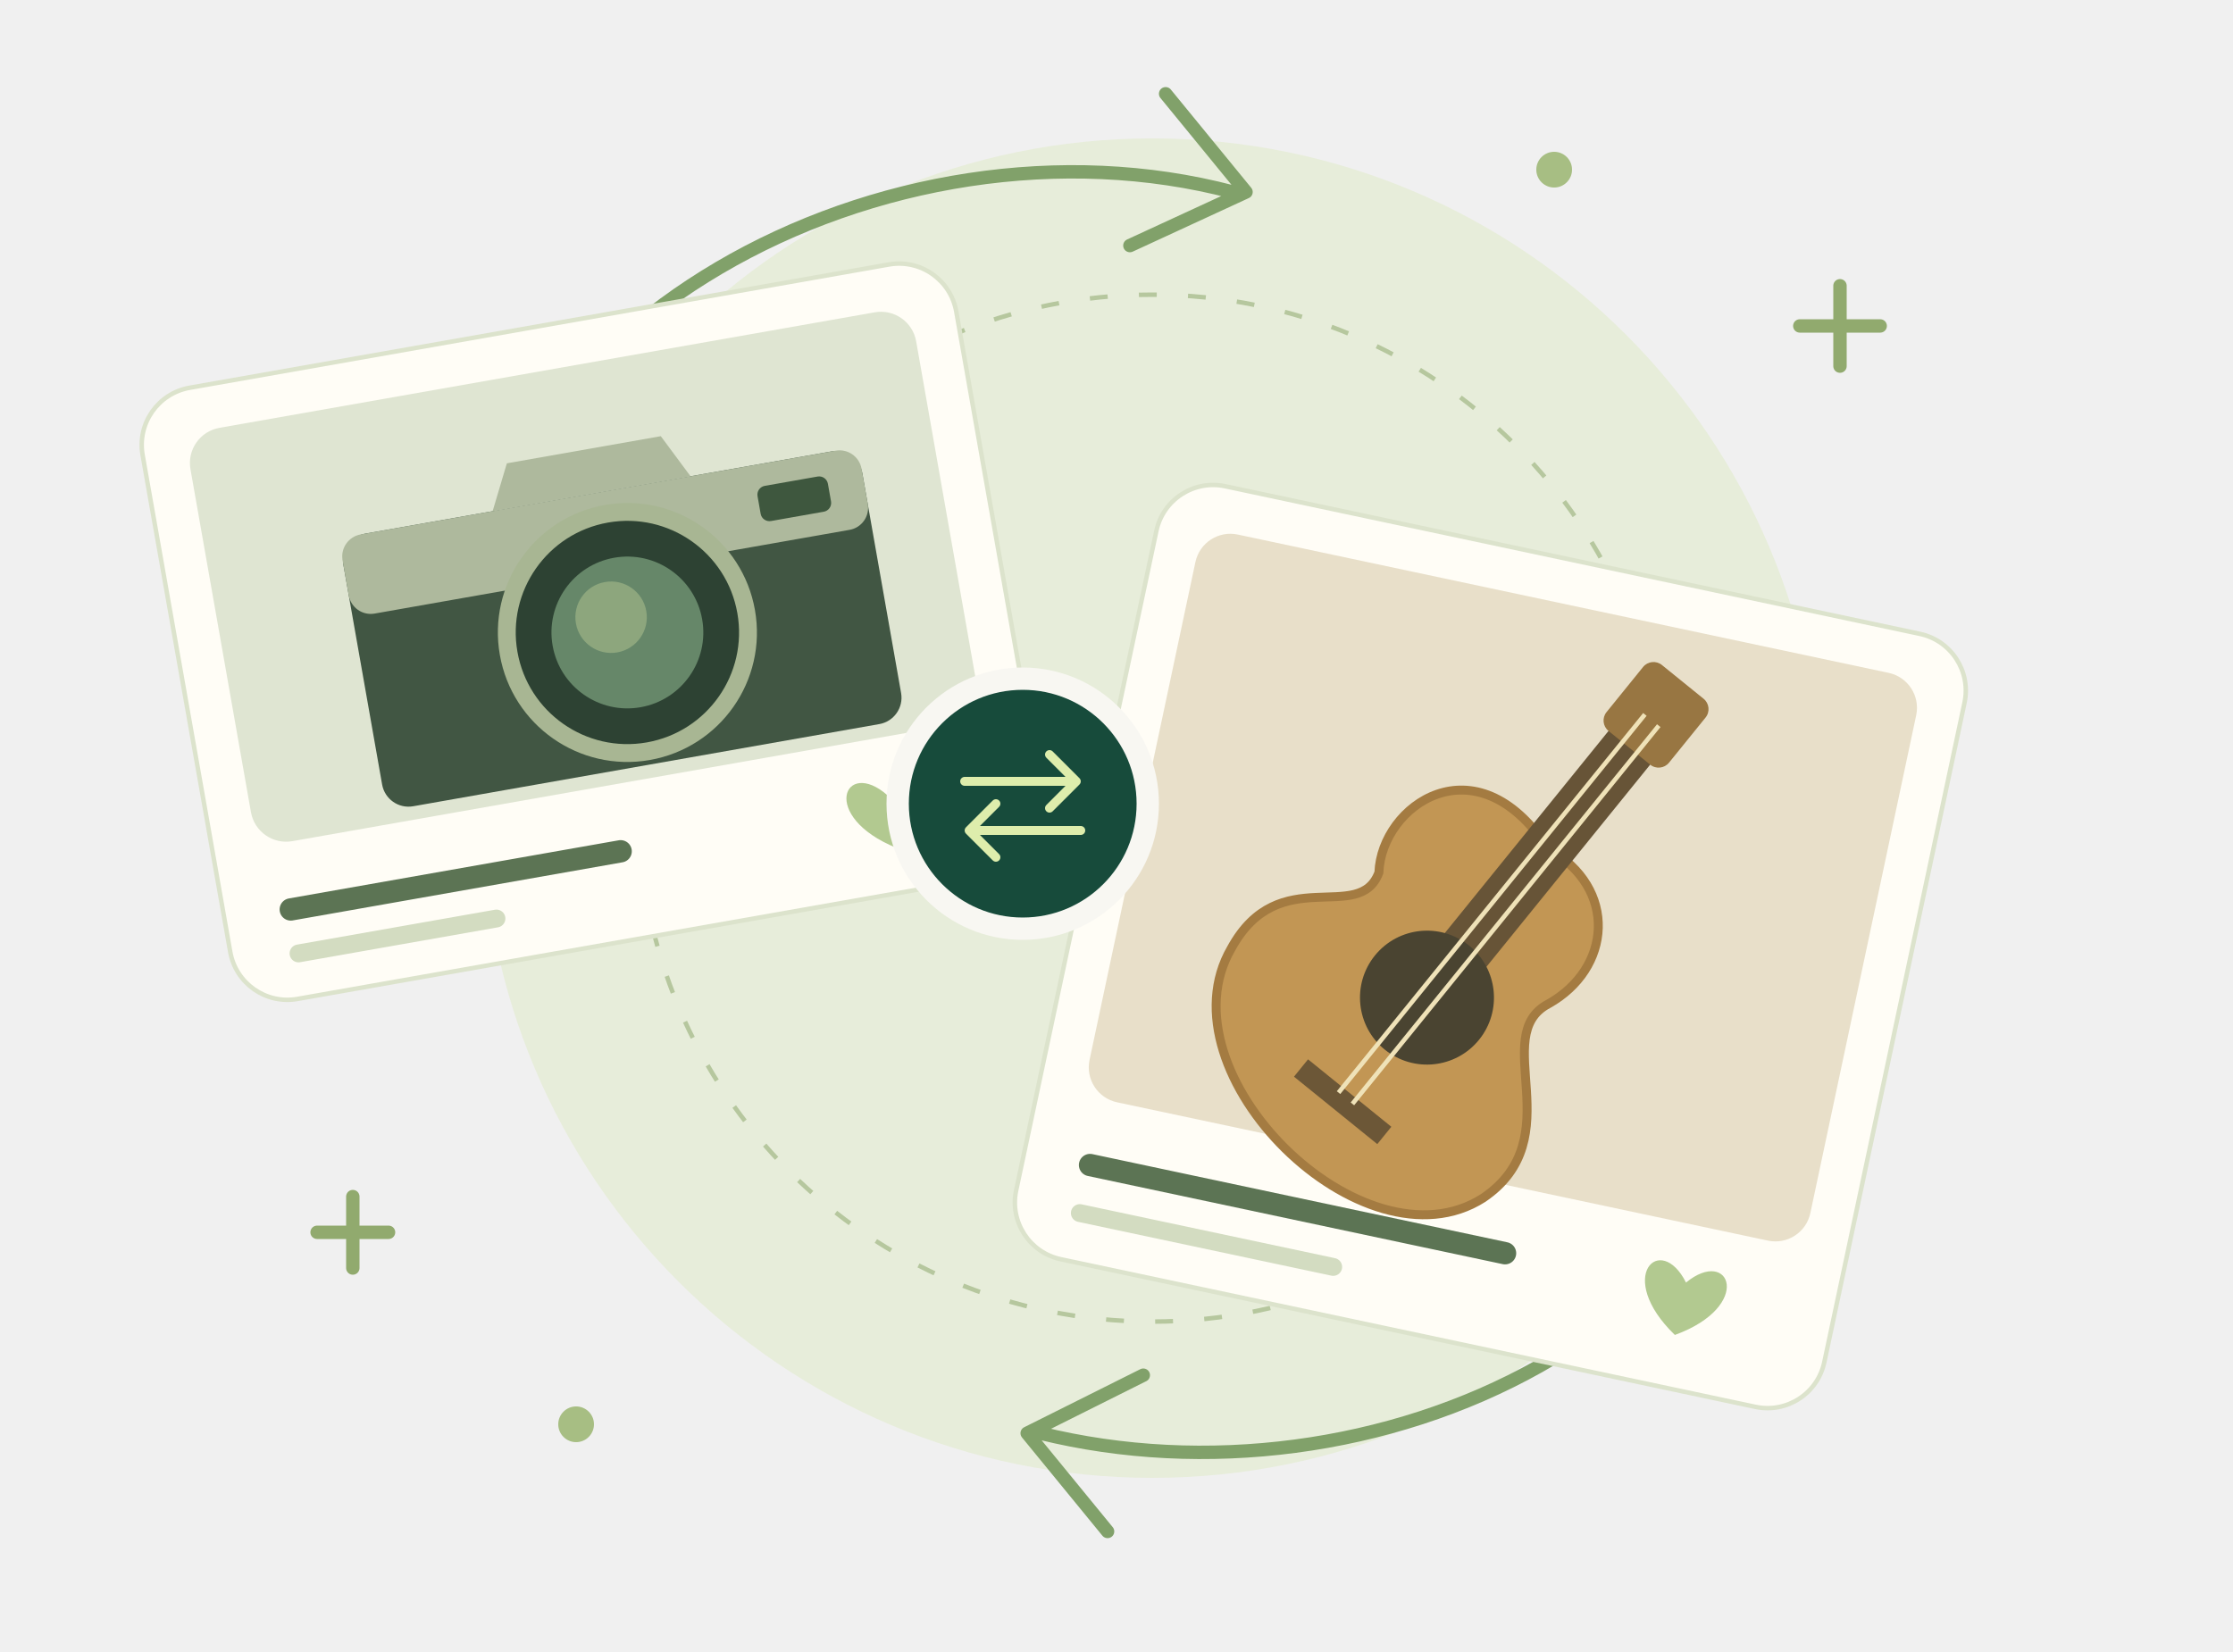
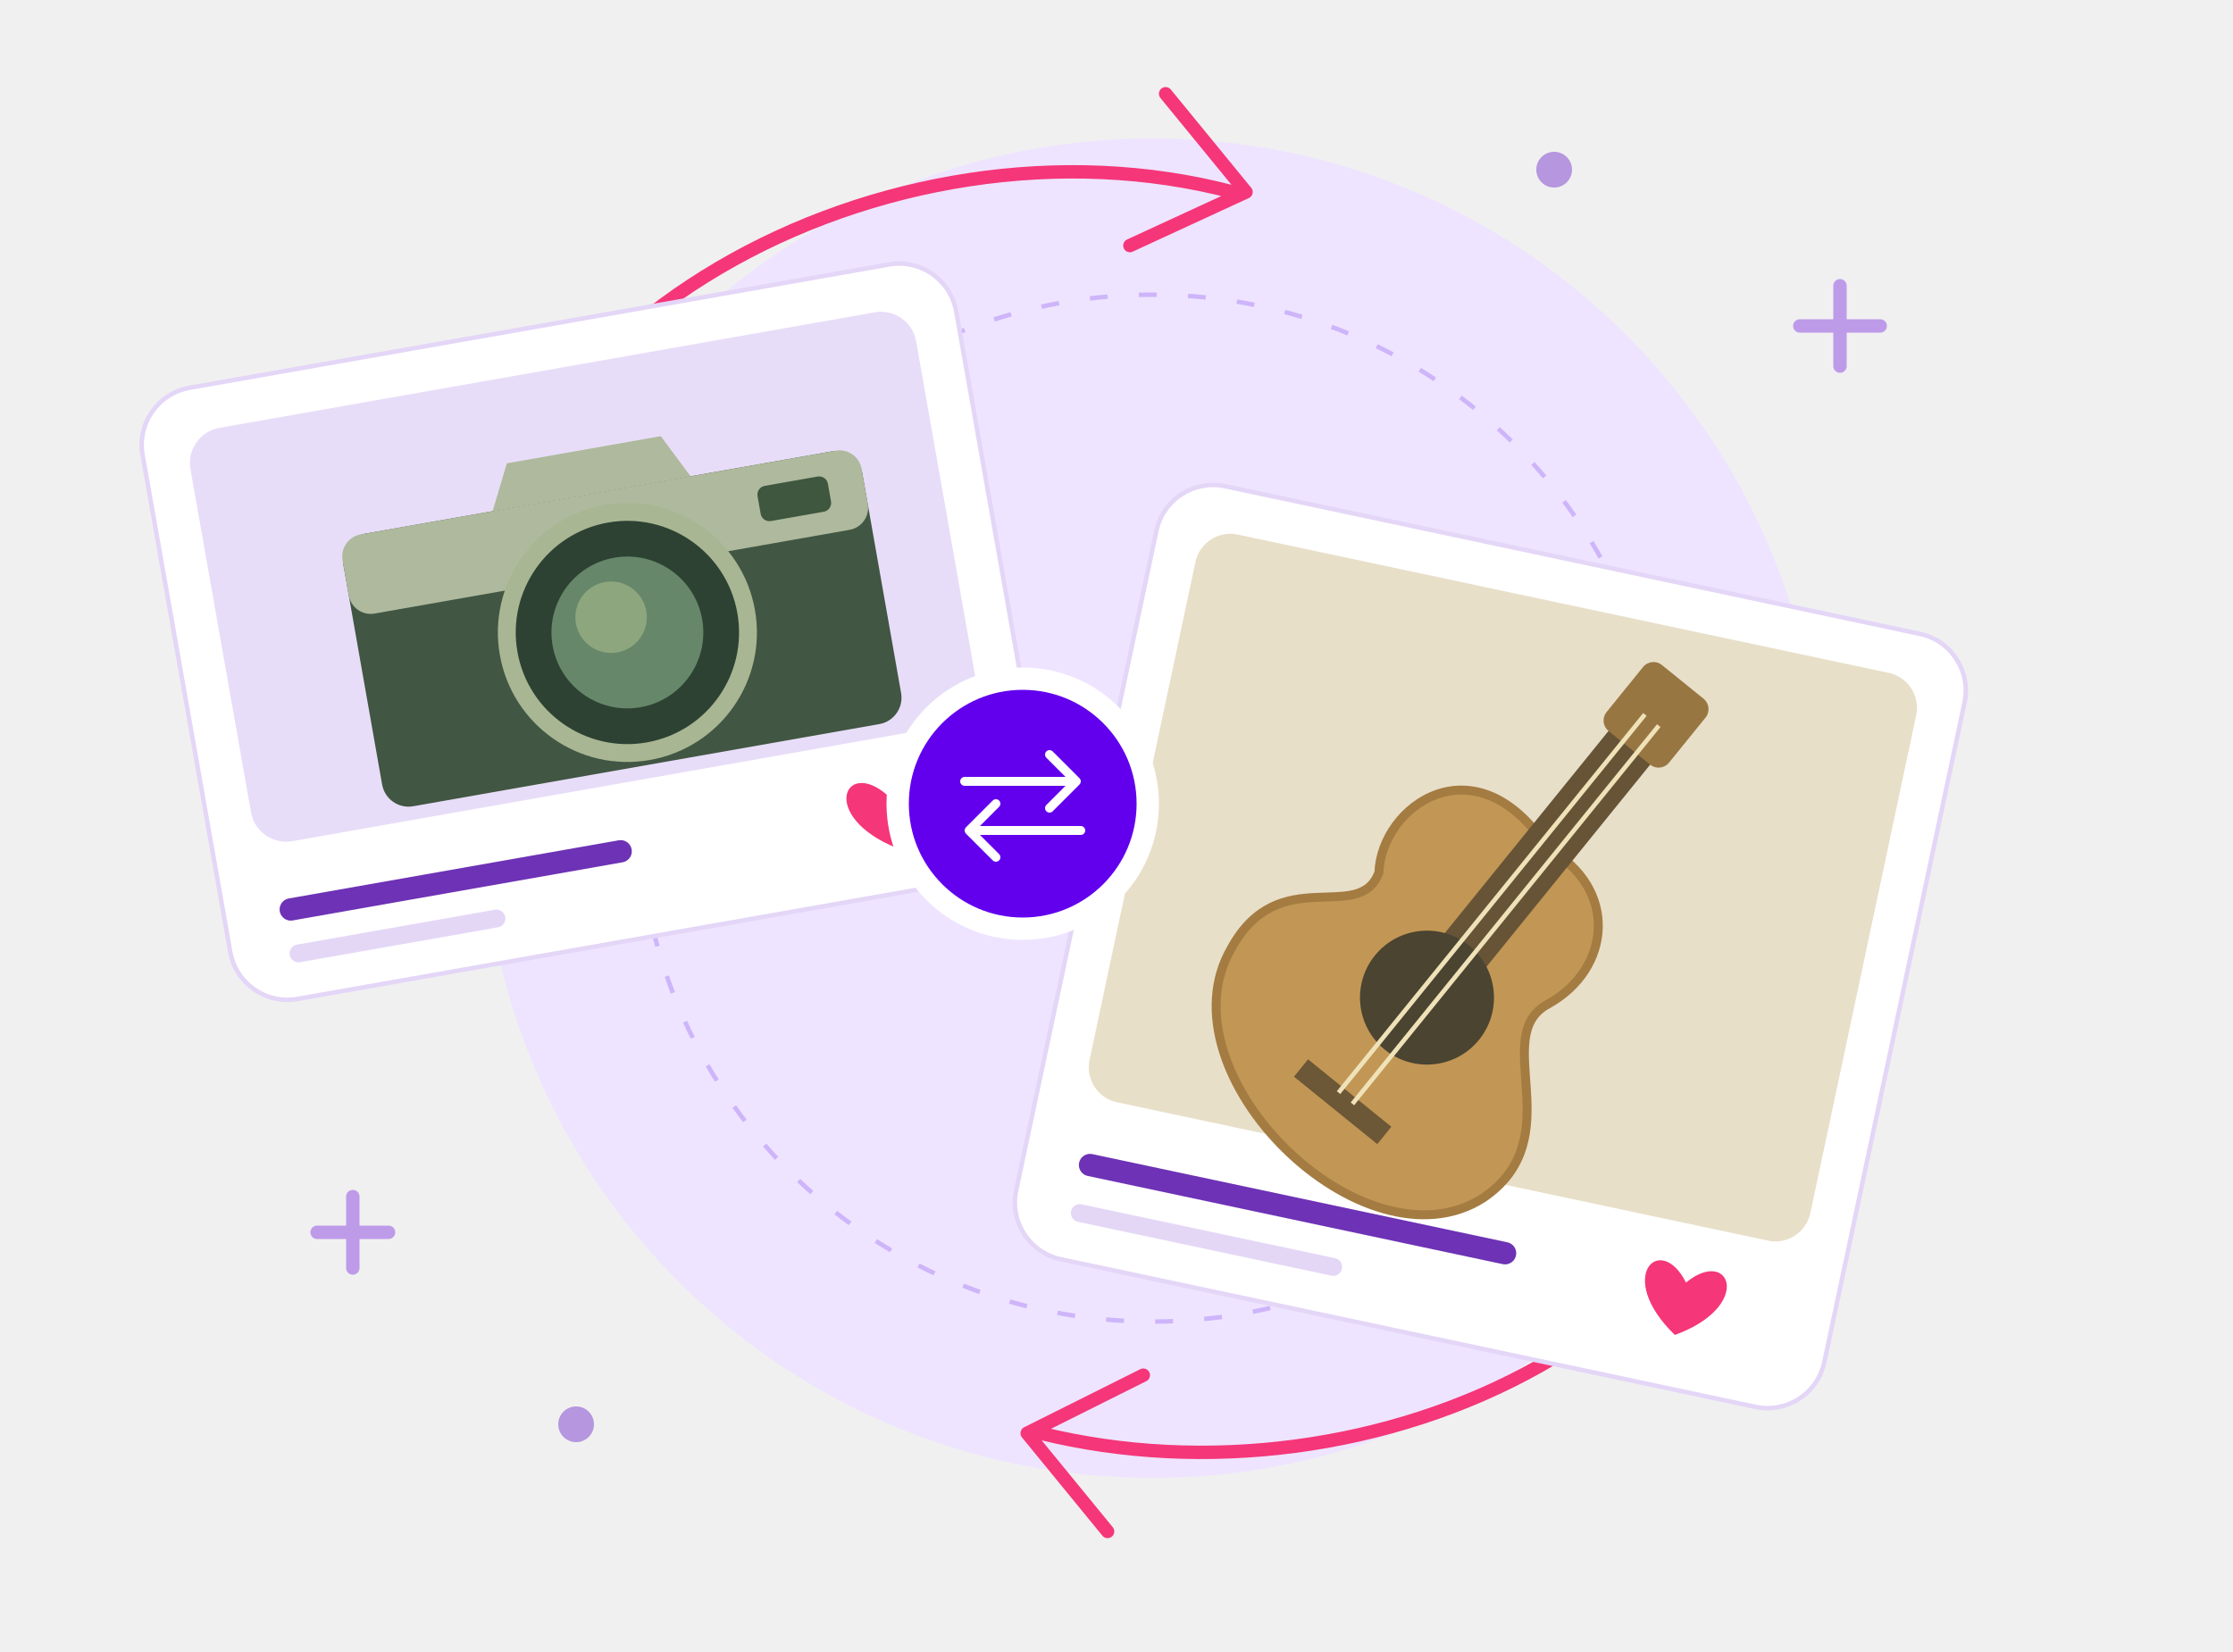
<svg xmlns="http://www.w3.org/2000/svg" viewBox="0 0 500 370">
-   <circle cx="258" cy="181" r="150" fill="#e7edda" />
-   <circle cx="258" cy="181" r="115" fill="none" stroke="#b6c79e" stroke-dasharray="4 7" />
-   <path d="M100 155c4-84 100-132 176-112m-15-22 18 22-26 12M406 210c-6 90-100 129-173 111m15 22-18-22 26-13" fill="none" stroke="#81a16a" stroke-width="3" stroke-linecap="round" stroke-linejoin="round" />
+   <circle cx="258" cy="181" r="150" fill="#eee4ff" />
+   <circle cx="258" cy="181" r="115" fill="none" stroke="#ceb5fa" stroke-dasharray="4 7" />
+   <path d="M100 155c4-84 100-132 176-112m-15-22 18 22-26 12M406 210c-6 90-100 129-173 111m15 22-18-22 26-13" fill="none" stroke="#f53678" stroke-width="3" stroke-linecap="round" stroke-linejoin="round" />
  <g transform="translate(42 70) rotate(-10 103 80)">
-     <rect width="185" height="139" rx="13" fill="#fffdf6" stroke="#dce3cc" />
-     <rect x="10" y="10" width="165" height="94" rx="8" fill="#dfe5d2" />
+     <rect width="185" height="139" rx="13" fill="#ffffff" stroke="#e4d6f7" />
+     <rect x="10" y="10" width="165" height="94" rx="8" fill="#e8ddf8" />
    <g transform="translate(26 26)">
      <rect x="14" y="13" width="118" height="62" rx="6" fill="#415643" />
      <rect x="14" y="13" width="118" height="18" rx="5" fill="#aeb99d" />
      <path d="m49 13 5-10h35l5 10" fill="#aeb99d" />
      <circle cx="74" cy="45" r="27" fill="#2d4233" stroke="#a8b693" stroke-width="4" />
      <circle cx="74" cy="45" r="17" fill="#668769" />
      <circle cx="71" cy="41" r="8" fill="#a6bb8b" opacity=".6" />
      <rect x="108" y="18" width="16" height="8" rx="2" fill="#3e573e" />
    </g>
-     <path d="M15 119h75" stroke="#5c7454" stroke-width="5" stroke-linecap="round" />
-     <path d="M15 129h45" stroke="#d3dcc1" stroke-width="4" stroke-linecap="round" />
-     <path d="M151 117c-8-10-16 2 0 12 16-10 8-22 0-12" fill="#b2c990" />
+     <path d="M15 119h75" stroke="#6d32b5" stroke-width="5" stroke-linecap="round" />
+     <path d="M15 129h45" stroke="#e4d7f6" stroke-width="4" stroke-linecap="round" />
+     <path d="M151 117c-8-10-16 2 0 12 16-10 8-22 0-12" fill="#f53678" />
  </g>
  <g transform="translate(240 126) rotate(12 105 93)">
-     <rect width="185" height="177" rx="13" fill="#fffdf6" stroke="#dce3cc" />
+     <rect width="185" height="177" rx="13" fill="#ffffff" stroke="#e4d6f7" />
    <rect x="10" y="10" width="165" height="130" rx="8" fill="#e8dfc9" />
    <g transform="translate(46 15) rotate(27 50 56)">
      <path d="M51 48C23 39 16 64 25 76 29 88 6 88 10 110c5 32 69 38 79 8 7-23-22-29-16-43 6-15-4-30-22-27Z" fill="#c29654" stroke="#a47b41" stroke-width="2" />
      <path d="M45 4h12v77H45Z" fill="#675437" />
      <rect x="42" y="0" width="18" height="19" rx="3" fill="#987642" />
      <circle cx="51" cy="91" r="15" fill="#4a4431" />
      <path d="M39 121h24" stroke="#6c5737" stroke-width="5" />
      <path d="M49 11v109m4-109v109" stroke="#efe2b8" stroke-width="1" />
    </g>
-     <path d="M15 155h95" stroke="#5c7454" stroke-width="5" stroke-linecap="round" />
-     <path d="M15 166h58" stroke="#d3dcc1" stroke-width="4" stroke-linecap="round" />
-     <path d="M151 153c-8-10-16 2 0 12 16-10 8-22 0-12" fill="#b2c990" />
+     <path d="M15 155h95" stroke="#6d32b5" stroke-width="5" stroke-linecap="round" />
+     <path d="M15 166h58" stroke="#e4d7f6" stroke-width="4" stroke-linecap="round" />
+     <path d="M151 153c-8-10-16 2 0 12 16-10 8-22 0-12" fill="#f53678" />
  </g>
  <g transform="translate(204 155)">
-     <circle cx="25" cy="25" r="28" fill="#174b3b" stroke="#f8f7f2" stroke-width="5" />
-     <path d="M12 20h25l-6-6m6 6-6 6M38 31H13l6-6m-6 6 6 6" fill="none" stroke="#deedac" stroke-width="2" stroke-linecap="round" stroke-linejoin="round" />
+     <circle cx="25" cy="25" r="28" fill="#6200ee" stroke="#ffffff" stroke-width="5" />
+     <path d="M12 20h25l-6-6m6 6-6 6M38 31H13l6-6m-6 6 6 6" fill="none" stroke="#ffffff" stroke-width="2" stroke-linecap="round" stroke-linejoin="round" />
  </g>
-   <path d="M403 73h18m-9-9v18M71 276h16m-8-8v16" stroke="#91aa6e" stroke-width="3" stroke-linecap="round" />
-   <circle cx="348" cy="38" r="4" fill="#a7be83" />
-   <circle cx="129" cy="319" r="4" fill="#a7be83" />
+   <path d="M403 73h18m-9-9v18M71 276h16m-8-8v16" stroke="#bd9be9" stroke-width="3" stroke-linecap="round" />
+   <circle cx="348" cy="38" r="4" fill="#b596df" />
+   <circle cx="129" cy="319" r="4" fill="#b596df" />
</svg>
